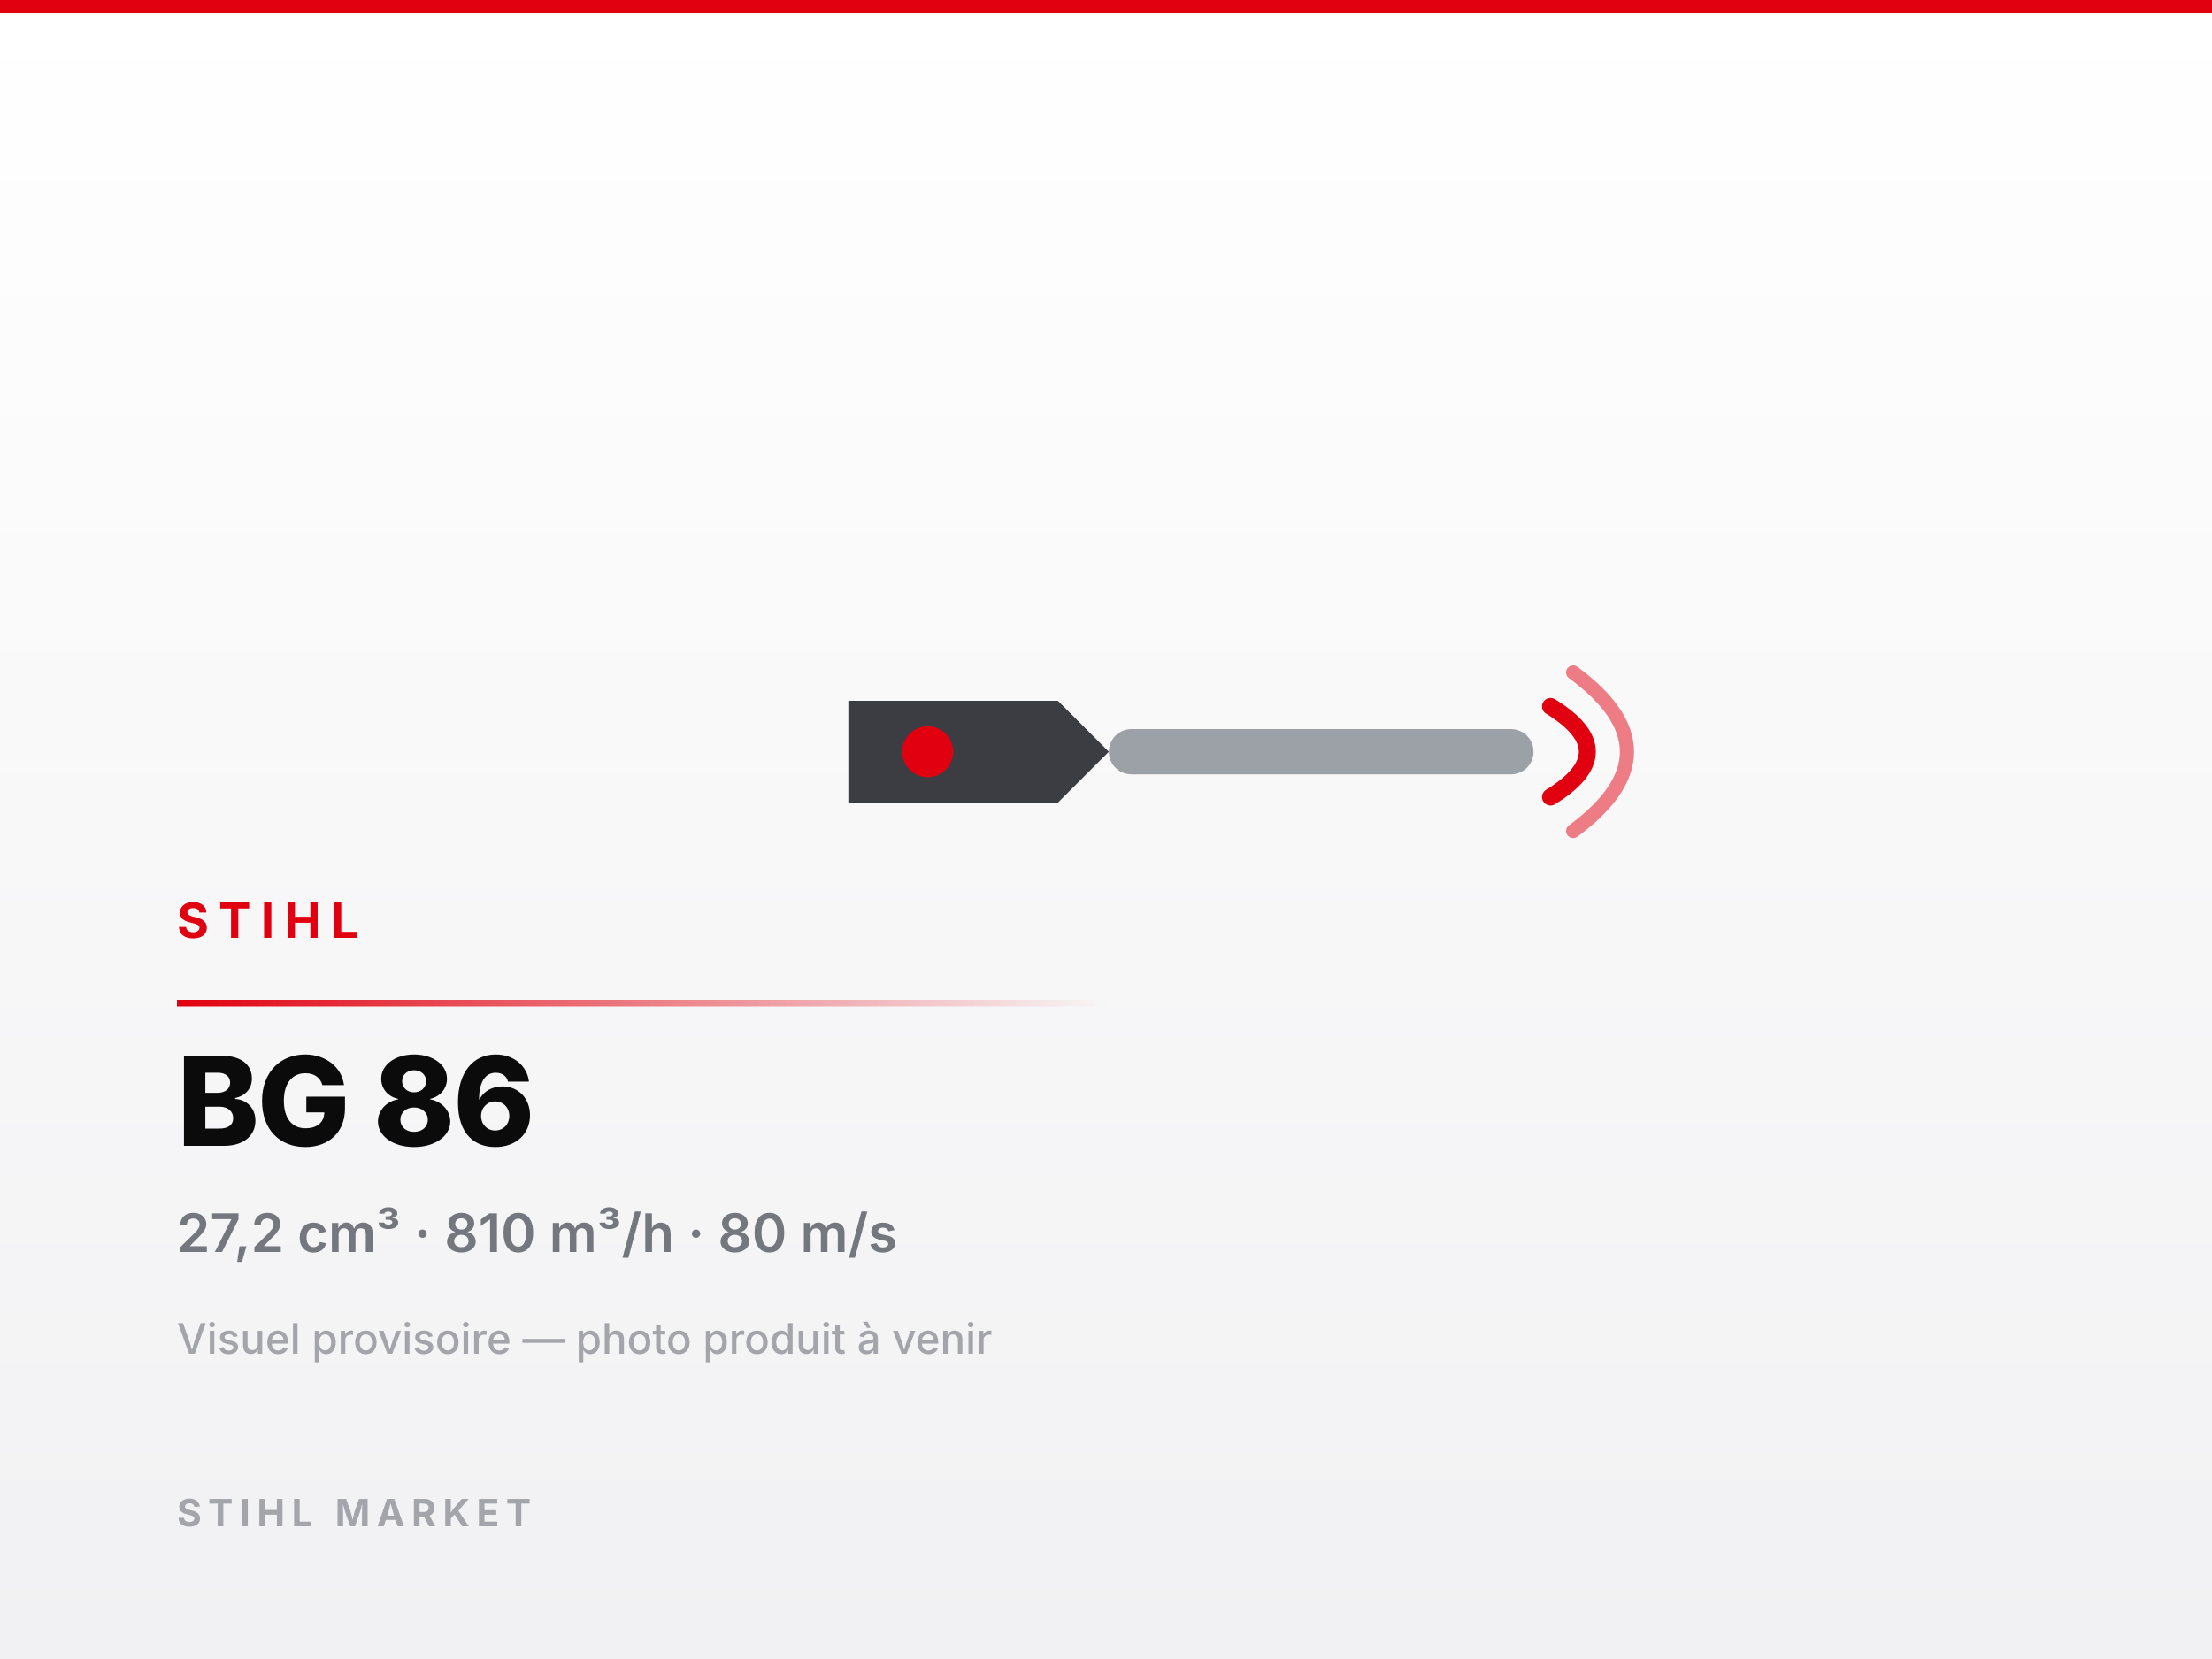
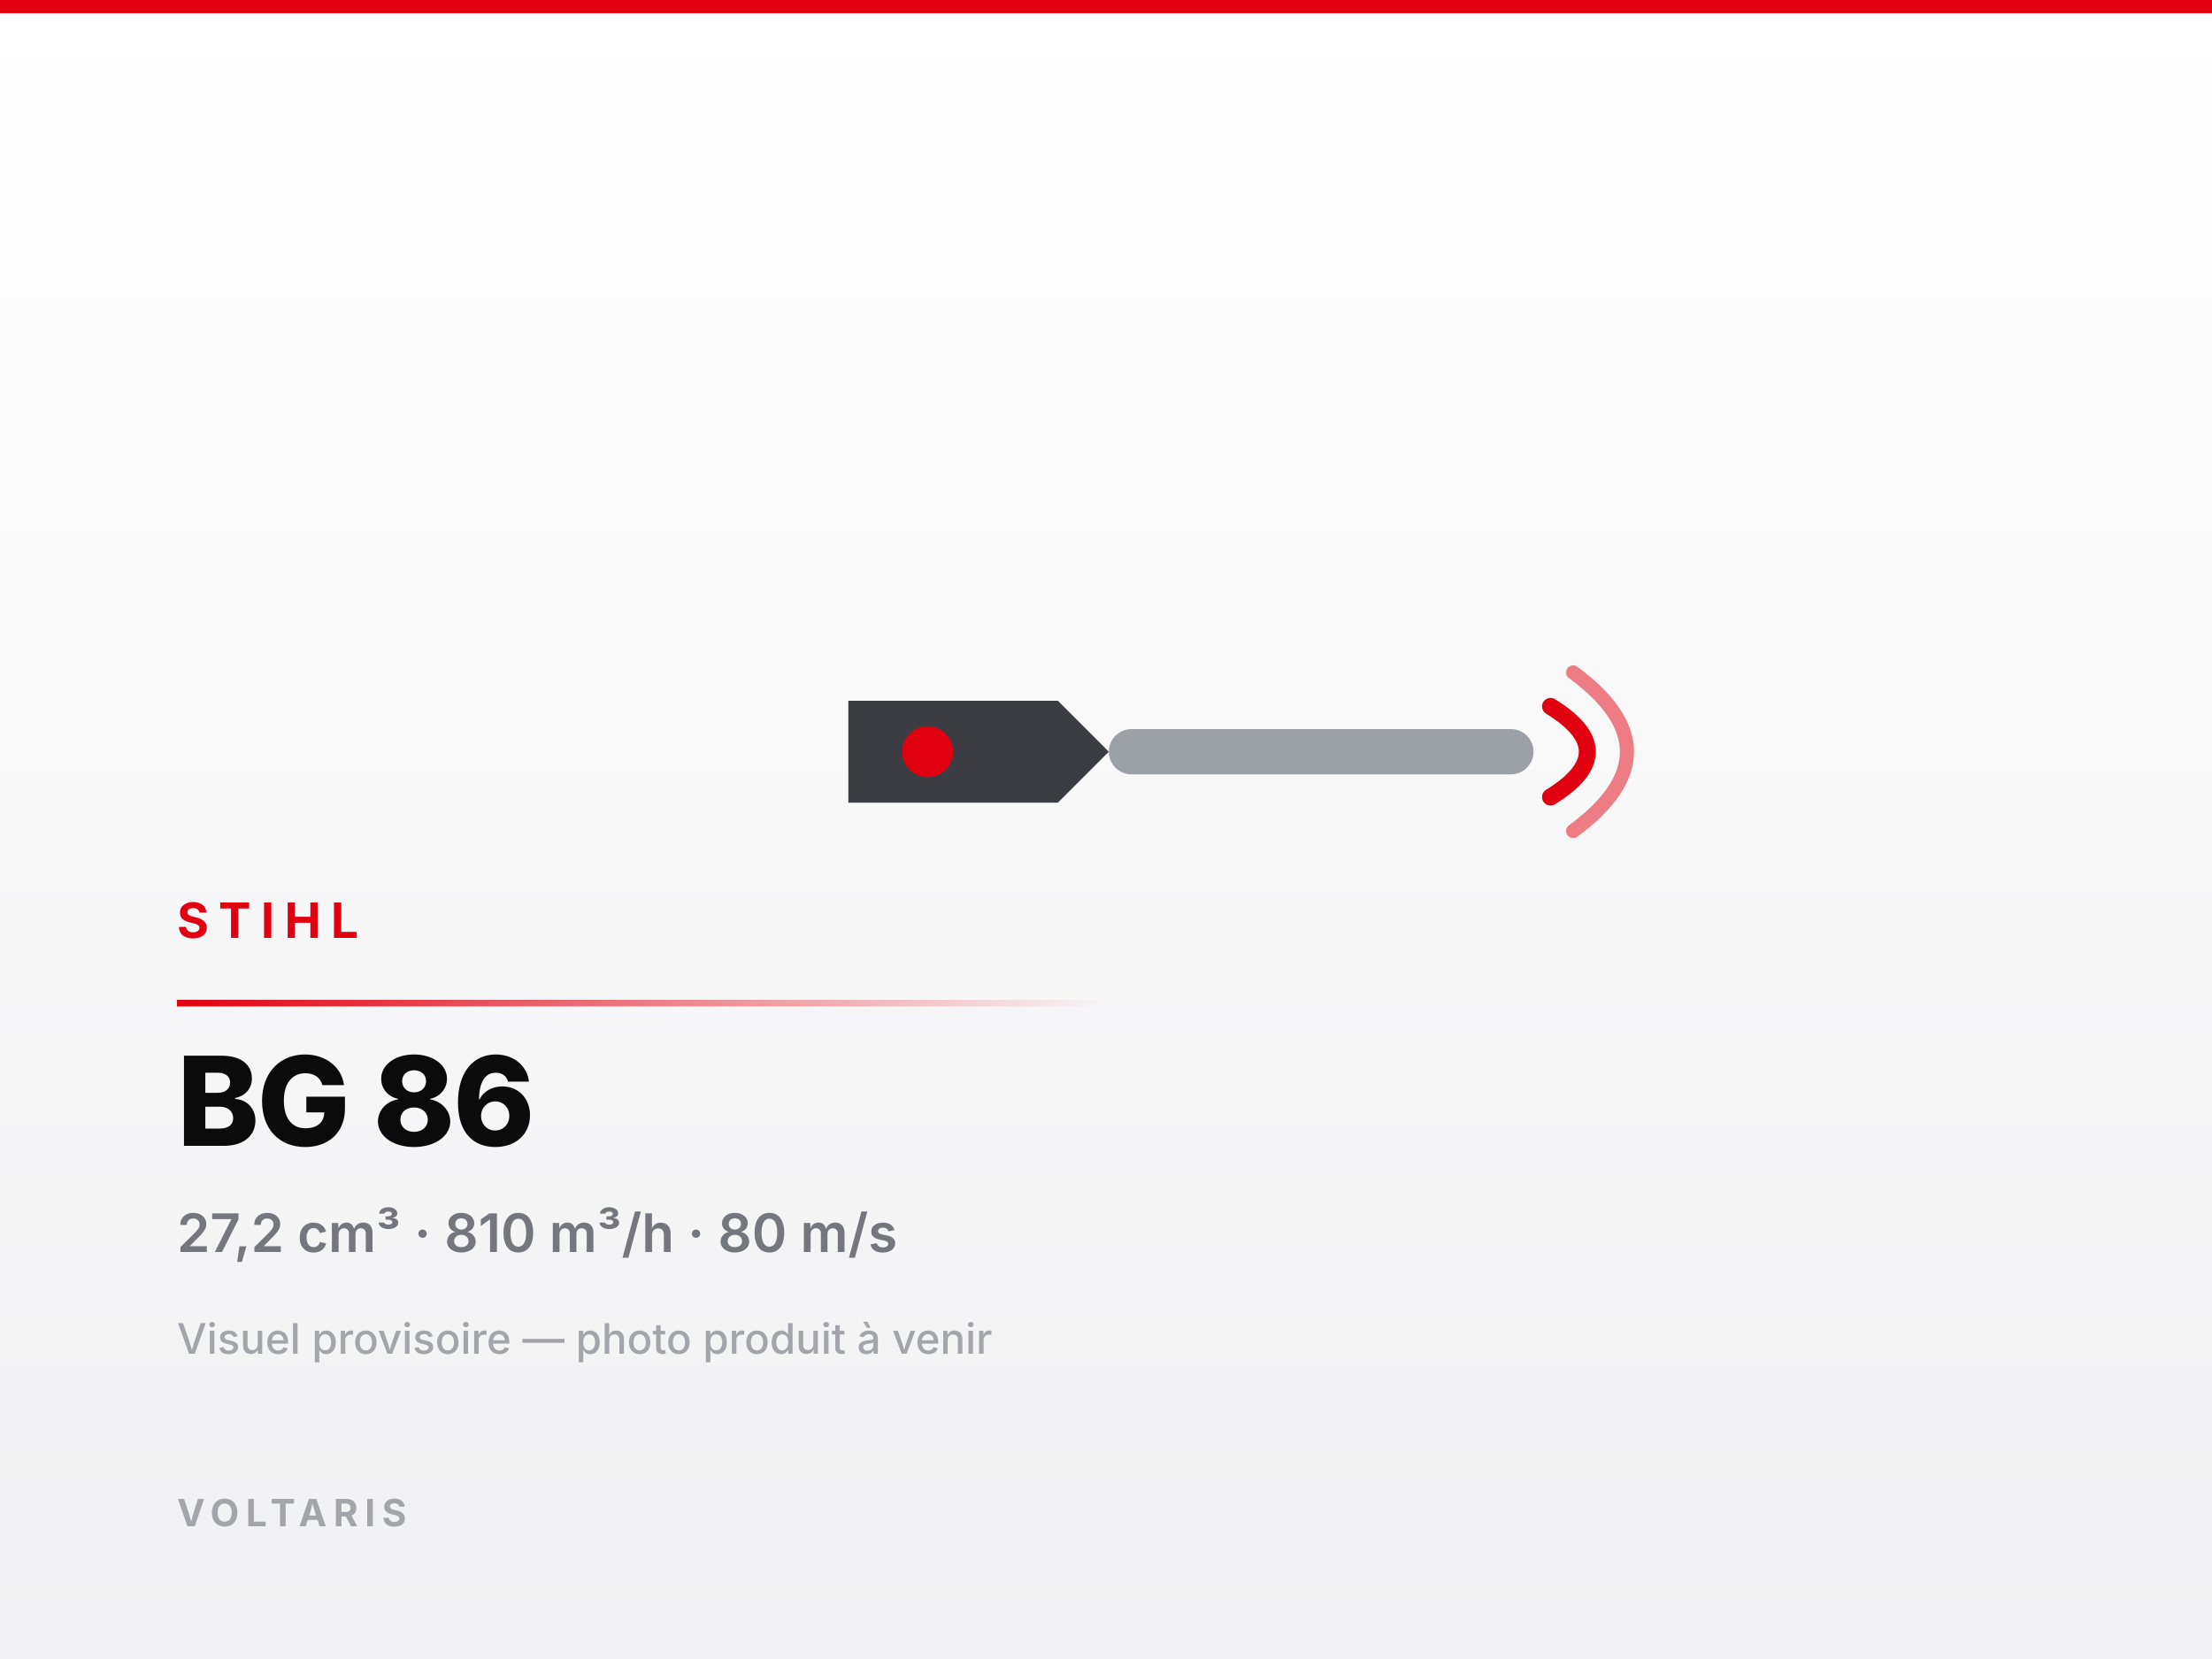
<svg xmlns="http://www.w3.org/2000/svg" viewBox="0 0 1000 750" width="1000" height="750" role="img" aria-label="STIHL BG 86 — 27,2 cm³ · 810 m³/h · 80 m/s">
  <defs>
    <linearGradient id="bg" x1="0" y1="0" x2="0" y2="1">
      <stop offset="0%" stop-color="#FFFFFF" />
      <stop offset="100%" stop-color="#F1F1F3" />
    </linearGradient>
    <linearGradient id="rule" x1="0" y1="0" x2="1" y2="0">
      <stop offset="0%" stop-color="#E1000F" />
      <stop offset="100%" stop-color="#E1000F" stop-opacity="0" />
    </linearGradient>
  </defs>
  <rect width="1000" height="750" fill="url(#bg)" />
  <rect x="0" y="0" width="1000" height="6" fill="#E1000F" />
  <g transform="translate(340 240) scale(1.28)">
    <path d="M34 60 h74 l18 18 -18 18 H34 z" fill="#3B3D42" />
    <rect x="126" y="70" width="150" height="16" rx="8" fill="#9CA0A7" />
    <path d="M282 62 q26 16 0 32" fill="none" stroke="#E1000F" stroke-width="6" stroke-linecap="round" />
    <path d="M290 50 q38 28 0 56" fill="none" stroke="#E1000F" stroke-width="5" stroke-linecap="round" opacity=".5" />
    <circle cx="62" cy="78" r="9" fill="#E1000F" />
  </g>
  <rect x="80" y="452" width="420" height="3" fill="url(#rule)" />
  <text x="80" y="424" font-family="Inter, Roboto, Helvetica, Arial, sans-serif" font-size="22" font-weight="700" letter-spacing="4.5" fill="#E1000F">STIHL</text>
  <text x="80" y="518" font-family="Inter, Roboto, Helvetica, Arial, sans-serif" font-size="56" font-weight="800" letter-spacing="-1" fill="#0B0B0C">BG 86</text>
  <text x="80" y="566" font-family="Inter, Roboto, Helvetica, Arial, sans-serif" font-size="24" font-weight="600" fill="#74777E">27,2 cm³ · 810 m³/h · 80 m/s</text>
  <text x="80" y="612" font-family="Inter, Roboto, Helvetica, Arial, sans-serif" font-size="19" font-weight="500" fill="#A3A5AB">Visuel provisoire — photo produit à venir</text>
-   <text x="80" y="690" font-family="Inter, Roboto, Helvetica, Arial, sans-serif" font-size="17" font-weight="700" letter-spacing="3" fill="#A3A5AB">STIHL MARKET</text>
+   <text x="80" y="690" font-family="Inter, Roboto, Helvetica, Arial, sans-serif" font-size="17" font-weight="700" letter-spacing="3" fill="#A3A5AB">VOLTARIS</text>
</svg>
